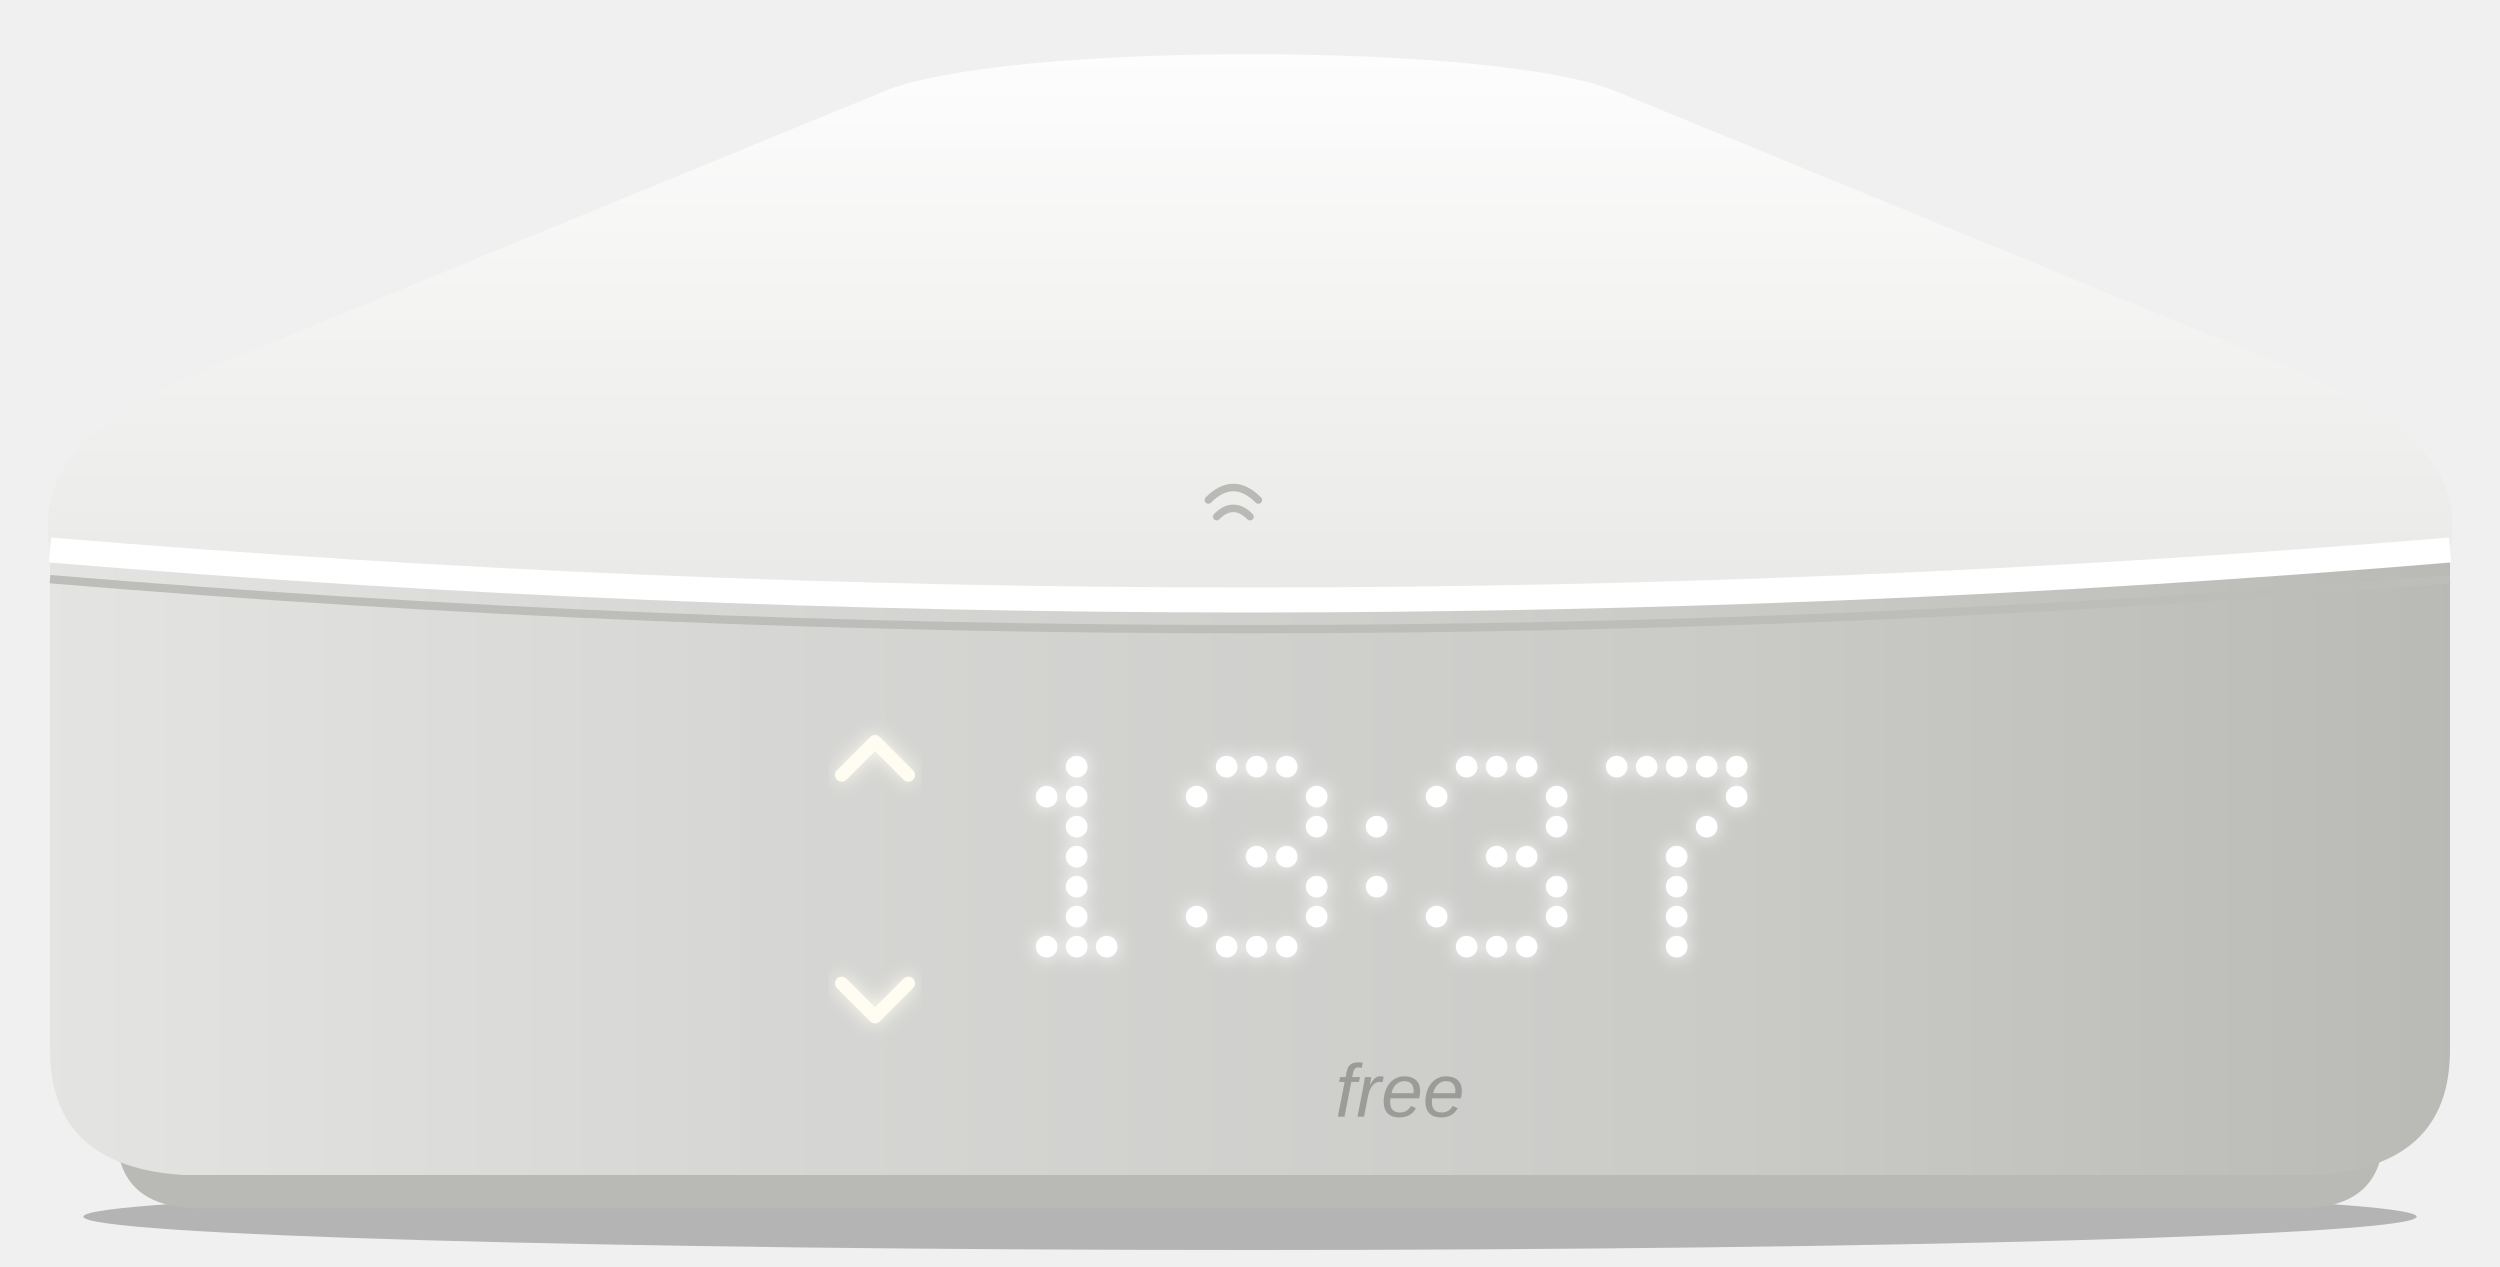
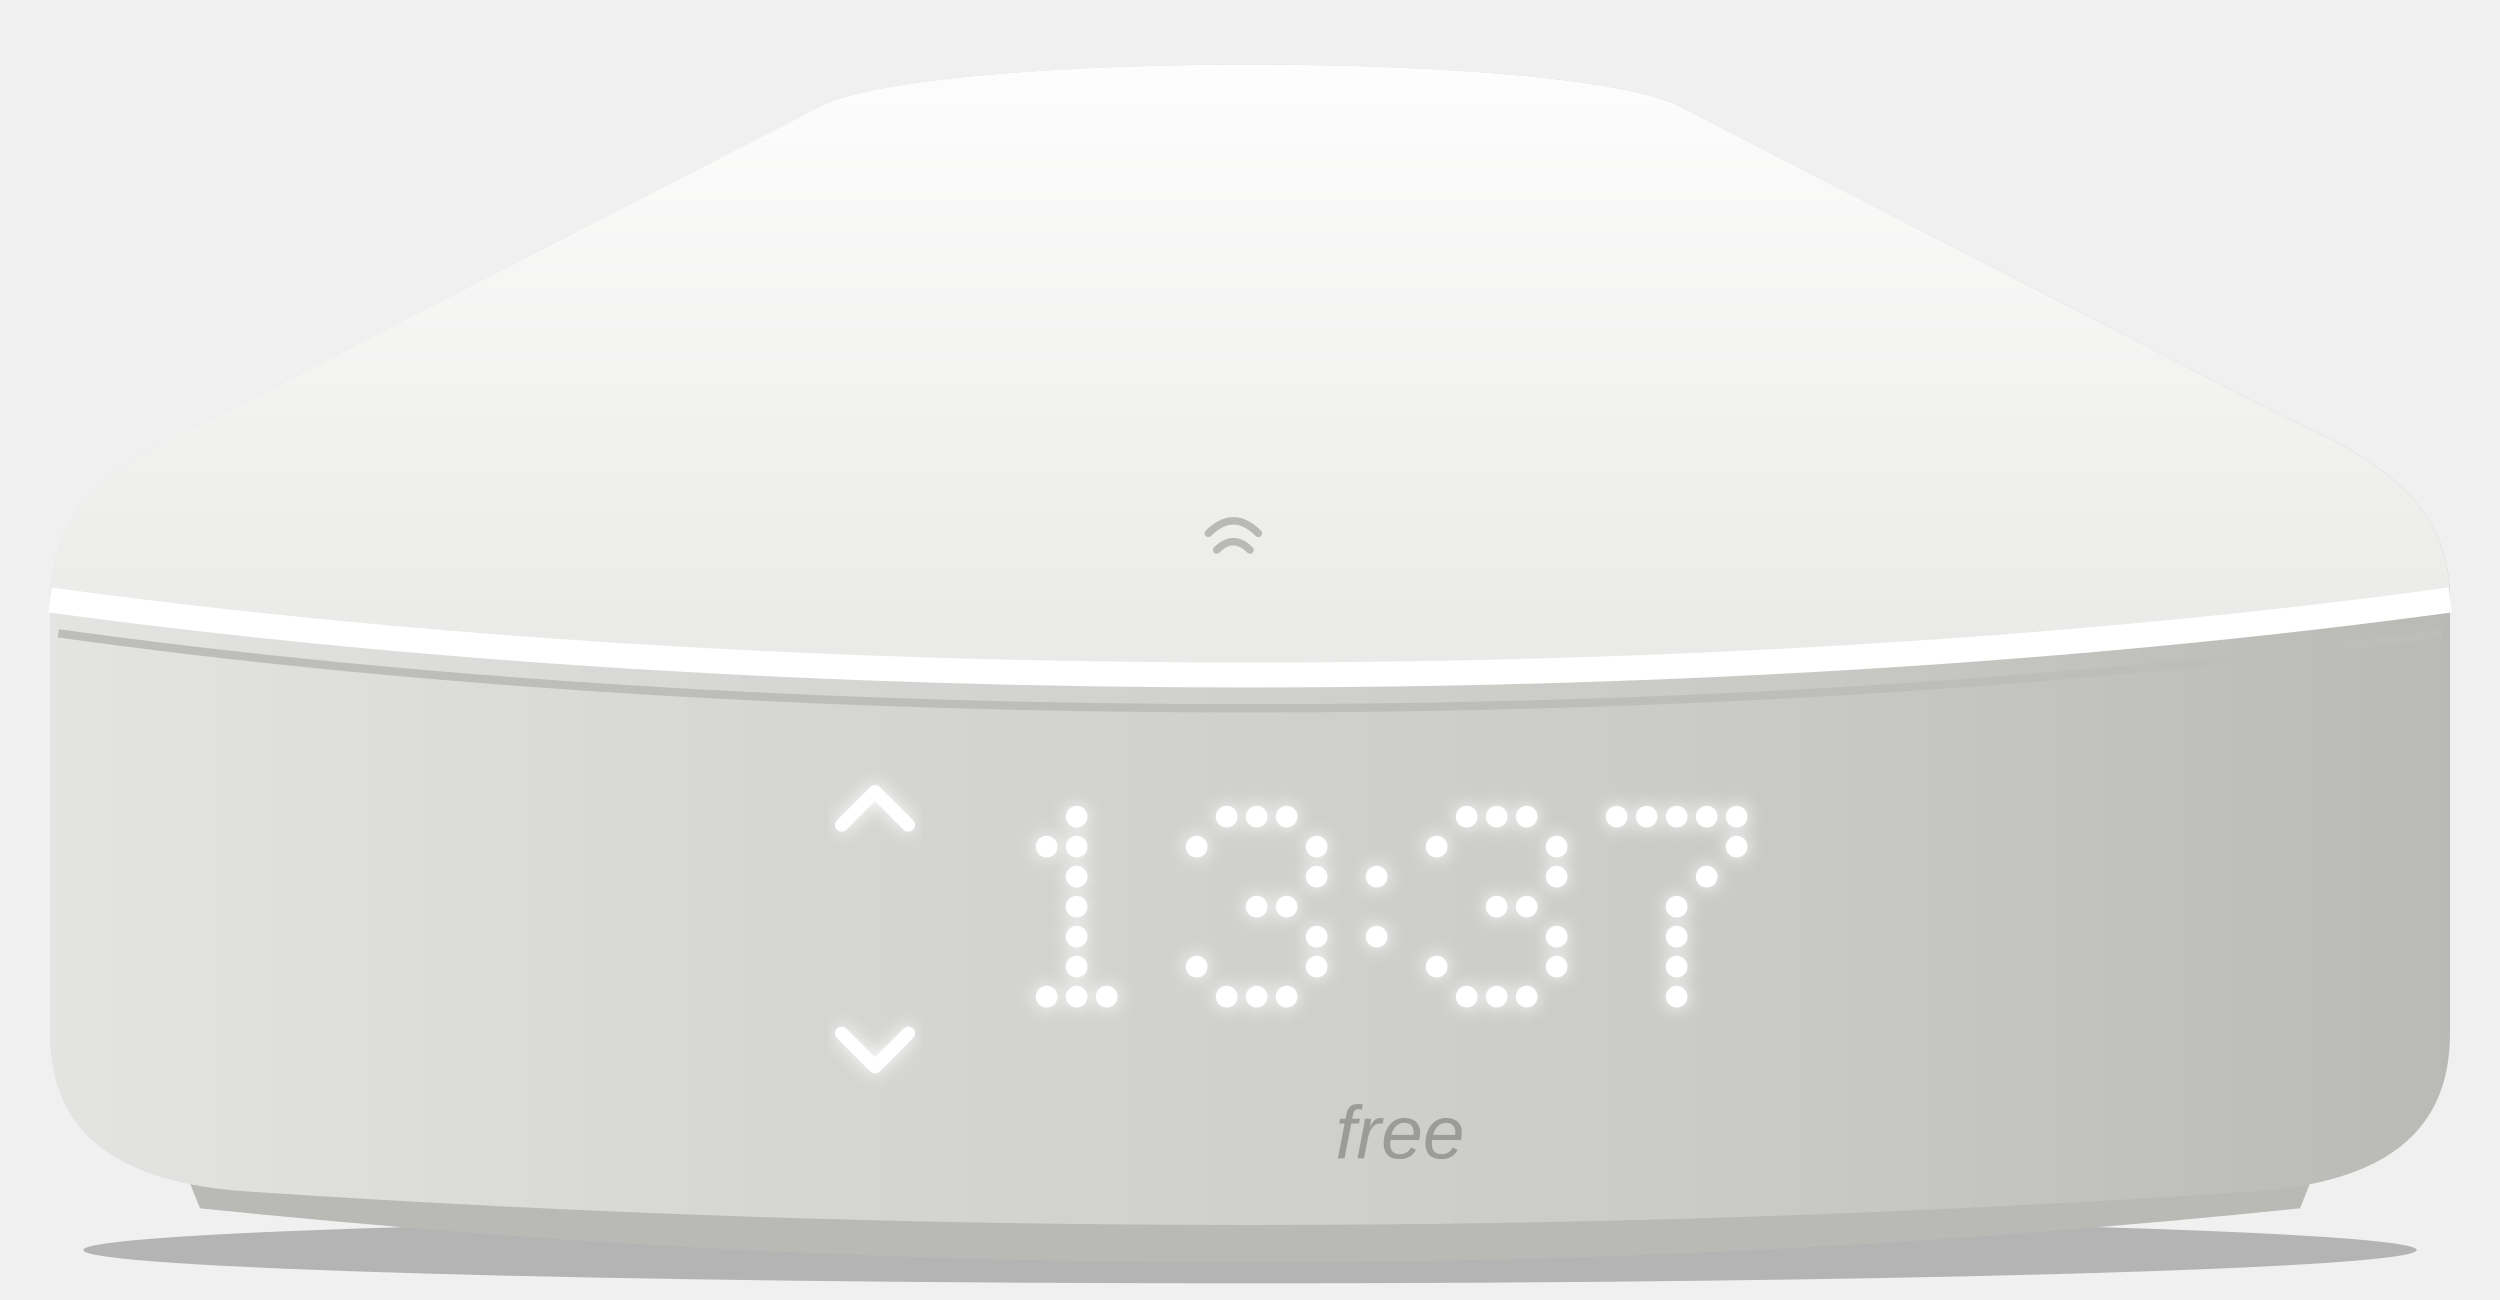
- <svg xmlns="http://www.w3.org/2000/svg" viewBox="0 0 300 152">
+ <svg xmlns="http://www.w3.org/2000/svg" viewBox="0 0 300 156">
  <defs>
    <linearGradient id="d-cap" x1="0" y1="0" x2="0" y2="1">
      <stop offset="0" stop-color="#fdfdfd" />
      <stop offset="1" stop-color="#e9e9e7" />
    </linearGradient>
    <linearGradient id="d-front" x1="0" y1="0" x2="1" y2="0">
      <stop offset="0" stop-color="#e4e4e2" />
      <stop offset="0.3" stop-color="#d6d6d4" />
      <stop offset="0.7" stop-color="#cacac7" />
      <stop offset="1" stop-color="#b9b9b6" />
    </linearGradient>
    <filter id="d-glow" x="-20%" y="-20%" width="140%" height="140%">
      <feGaussianBlur stdDeviation="1.1" result="b" />
      <feMerge>
        <feMergeNode in="b" />
        <feMergeNode in="SourceGraphic" />
      </feMerge>
    </filter>
  </defs>
-   <ellipse cx="150" cy="146" rx="140" ry="4" opacity=".25" />
-   <path d="M14 136 H286 Q286 145 276 145 H24 Q14 145 14 136 Z" fill="#b9b9b6" />
-   <path d="M6 66 Q150 78 294 66 V126 Q294 140 278 141 H22 Q6 140 6 126 Z" fill="url(#d-front)" />
-   <path d="M6 66 C4 55 13 49 28 43 L106 11 C120 5 180 5 194 11 L272 43 C287 49 296 55 294 66 Q150 78 6 66 Z" fill="url(#d-cap)" />
-   <path d="M6 66 Q150 78 294 66" fill="none" stroke="#ffffff" stroke-width="3" />
-   <path d="M6 69.5 Q150 81.5 294 69.5" fill="none" stroke="#bdbdba" stroke-width="1" />
-   <path d="M146 62 q2 -2 4 0 m-5 -2 q3 -3 6 0" fill="none" stroke="#b9b9b5" stroke-width=".9" stroke-linecap="round" />
+   <ellipse cx="150" cy="150" rx="140" ry="4" opacity=".25" />
+   <path d="M22 140 Q150 154 278 140 L276 145 Q150 158 24 145 Z" fill="#b9b9b6" />
+   <path d="M6 72 C6 62 12 56 26 50 L98 13 C110 6 190 6 202 13 L274 50 C288 56 294 62 294 72 V124 C294 136 286 142 270 143 Q150 151 30 143 C14 142 6 136 6 124 Z" fill="url(#d-front)" />
+   <path d="M6 72 C6 62 12 56 26 50 L98 13 C110 6 190 6 202 13 L274 50 C288 56 294 62 294 72 C250 78 200 81 150 81 C100 81 50 78 6 72 Z" fill="url(#d-cap)" />
+   <path d="M6 72 C50 78 100 81 150 81 C200 81 250 78 294 72" fill="none" stroke="#ffffff" stroke-width="3" />
+   <path d="M7 76 C50 82 100 85 150 85 C200 85 250 82 293 76" fill="none" stroke="#bdbdba" stroke-width="1" />
+   <path d="M146 66 q2 -2 4 0 m-5 -2 q3 -3 6 0" fill="none" stroke="#b9b9b5" stroke-width=".9" stroke-linecap="round" />
  <g fill="#ffffff" filter="url(#d-glow)">
-     <circle cx="129.2" cy="92.0" r="1.30" />
-     <circle cx="125.6" cy="95.6" r="1.30" />
-     <circle cx="129.2" cy="95.6" r="1.30" />
-     <circle cx="129.2" cy="99.2" r="1.30" />
-     <circle cx="129.2" cy="102.8" r="1.30" />
-     <circle cx="129.2" cy="106.4" r="1.30" />
-     <circle cx="129.2" cy="110.0" r="1.30" />
-     <circle cx="125.6" cy="113.6" r="1.30" />
-     <circle cx="129.2" cy="113.6" r="1.30" />
-     <circle cx="132.8" cy="113.6" r="1.30" />
-     <circle cx="147.2" cy="92.0" r="1.30" />
-     <circle cx="150.8" cy="92.0" r="1.30" />
-     <circle cx="154.4" cy="92.0" r="1.30" />
-     <circle cx="143.6" cy="95.6" r="1.30" />
-     <circle cx="158.0" cy="95.6" r="1.30" />
-     <circle cx="158.0" cy="99.2" r="1.30" />
-     <circle cx="150.8" cy="102.8" r="1.30" />
-     <circle cx="154.4" cy="102.8" r="1.30" />
-     <circle cx="158.0" cy="106.4" r="1.30" />
-     <circle cx="143.6" cy="110.0" r="1.30" />
-     <circle cx="158.0" cy="110.0" r="1.30" />
-     <circle cx="147.2" cy="113.6" r="1.30" />
-     <circle cx="150.8" cy="113.6" r="1.30" />
-     <circle cx="154.4" cy="113.6" r="1.30" />
-     <circle cx="165.2" cy="99.2" r="1.30" />
-     <circle cx="165.2" cy="106.4" r="1.30" />
-     <circle cx="176.0" cy="92.0" r="1.30" />
-     <circle cx="179.6" cy="92.0" r="1.30" />
-     <circle cx="183.2" cy="92.0" r="1.30" />
-     <circle cx="172.4" cy="95.6" r="1.30" />
-     <circle cx="186.8" cy="95.6" r="1.30" />
-     <circle cx="186.8" cy="99.2" r="1.30" />
-     <circle cx="179.6" cy="102.8" r="1.30" />
-     <circle cx="183.2" cy="102.8" r="1.30" />
-     <circle cx="186.8" cy="106.4" r="1.30" />
-     <circle cx="172.4" cy="110.0" r="1.30" />
-     <circle cx="186.8" cy="110.0" r="1.30" />
-     <circle cx="176.0" cy="113.6" r="1.30" />
-     <circle cx="179.6" cy="113.6" r="1.30" />
-     <circle cx="183.2" cy="113.6" r="1.30" />
-     <circle cx="194.0" cy="92.0" r="1.30" />
-     <circle cx="197.6" cy="92.0" r="1.30" />
-     <circle cx="201.2" cy="92.0" r="1.30" />
-     <circle cx="204.8" cy="92.0" r="1.30" />
-     <circle cx="208.4" cy="92.0" r="1.30" />
-     <circle cx="208.4" cy="95.6" r="1.30" />
-     <circle cx="204.8" cy="99.2" r="1.30" />
-     <circle cx="201.2" cy="102.8" r="1.30" />
-     <circle cx="201.2" cy="106.4" r="1.30" />
-     <circle cx="201.2" cy="110.0" r="1.30" />
-     <circle cx="201.2" cy="113.6" r="1.30" />
+     <circle cx="129.2" cy="98.0" r="1.30" />
+     <circle cx="125.6" cy="101.6" r="1.30" />
+     <circle cx="129.2" cy="101.6" r="1.30" />
+     <circle cx="129.2" cy="105.2" r="1.30" />
+     <circle cx="129.2" cy="108.8" r="1.30" />
+     <circle cx="129.2" cy="112.4" r="1.30" />
+     <circle cx="129.2" cy="116.0" r="1.30" />
+     <circle cx="125.6" cy="119.6" r="1.30" />
+     <circle cx="129.2" cy="119.6" r="1.30" />
+     <circle cx="132.8" cy="119.6" r="1.30" />
+     <circle cx="147.2" cy="98.0" r="1.30" />
+     <circle cx="150.8" cy="98.0" r="1.30" />
+     <circle cx="154.4" cy="98.0" r="1.30" />
+     <circle cx="143.6" cy="101.6" r="1.30" />
+     <circle cx="158.0" cy="101.6" r="1.30" />
+     <circle cx="158.0" cy="105.2" r="1.30" />
+     <circle cx="150.8" cy="108.8" r="1.30" />
+     <circle cx="154.4" cy="108.8" r="1.30" />
+     <circle cx="158.0" cy="112.4" r="1.30" />
+     <circle cx="143.6" cy="116.0" r="1.30" />
+     <circle cx="158.0" cy="116.0" r="1.30" />
+     <circle cx="147.2" cy="119.6" r="1.30" />
+     <circle cx="150.8" cy="119.6" r="1.30" />
+     <circle cx="154.4" cy="119.6" r="1.30" />
+     <circle cx="165.2" cy="105.2" r="1.30" />
+     <circle cx="165.2" cy="112.4" r="1.30" />
+     <circle cx="176.0" cy="98.0" r="1.30" />
+     <circle cx="179.6" cy="98.0" r="1.30" />
+     <circle cx="183.2" cy="98.0" r="1.30" />
+     <circle cx="172.4" cy="101.6" r="1.30" />
+     <circle cx="186.8" cy="101.6" r="1.30" />
+     <circle cx="186.8" cy="105.2" r="1.30" />
+     <circle cx="179.6" cy="108.8" r="1.30" />
+     <circle cx="183.2" cy="108.8" r="1.30" />
+     <circle cx="186.8" cy="112.4" r="1.30" />
+     <circle cx="172.4" cy="116.0" r="1.30" />
+     <circle cx="186.8" cy="116.0" r="1.30" />
+     <circle cx="176.0" cy="119.6" r="1.30" />
+     <circle cx="179.6" cy="119.6" r="1.30" />
+     <circle cx="183.2" cy="119.6" r="1.30" />
+     <circle cx="194.0" cy="98.0" r="1.30" />
+     <circle cx="197.6" cy="98.0" r="1.30" />
+     <circle cx="201.2" cy="98.0" r="1.30" />
+     <circle cx="204.8" cy="98.0" r="1.30" />
+     <circle cx="208.4" cy="98.0" r="1.30" />
+     <circle cx="208.4" cy="101.6" r="1.30" />
+     <circle cx="204.8" cy="105.2" r="1.30" />
+     <circle cx="201.2" cy="108.8" r="1.30" />
+     <circle cx="201.2" cy="112.4" r="1.30" />
+     <circle cx="201.2" cy="116.0" r="1.30" />
+     <circle cx="201.2" cy="119.6" r="1.30" />
  </g>
-   <path d="M101 93 l4 -4 l4 4 M101 118 l4 4 l4 -4" fill="none" stroke="#fffdf2" stroke-width="1.6" stroke-linecap="round" stroke-linejoin="round" filter="url(#d-glow)" />
-   <text x="168" y="134" text-anchor="middle" font-size="9" font-style="italic" fill="#9b9b97" font-family="Arial, Helvetica, sans-serif">free</text>
+   <path d="M101 99 l4 -4 l4 4 M101 124 l4 4 l4 -4" fill="none" stroke="#ffffff" stroke-width="1.6" stroke-linecap="round" stroke-linejoin="round" filter="url(#d-glow)" />
+   <text x="168" y="139" text-anchor="middle" font-size="9" font-style="italic" fill="#9b9b97" font-family="Arial, Helvetica, sans-serif">free</text>
</svg>
